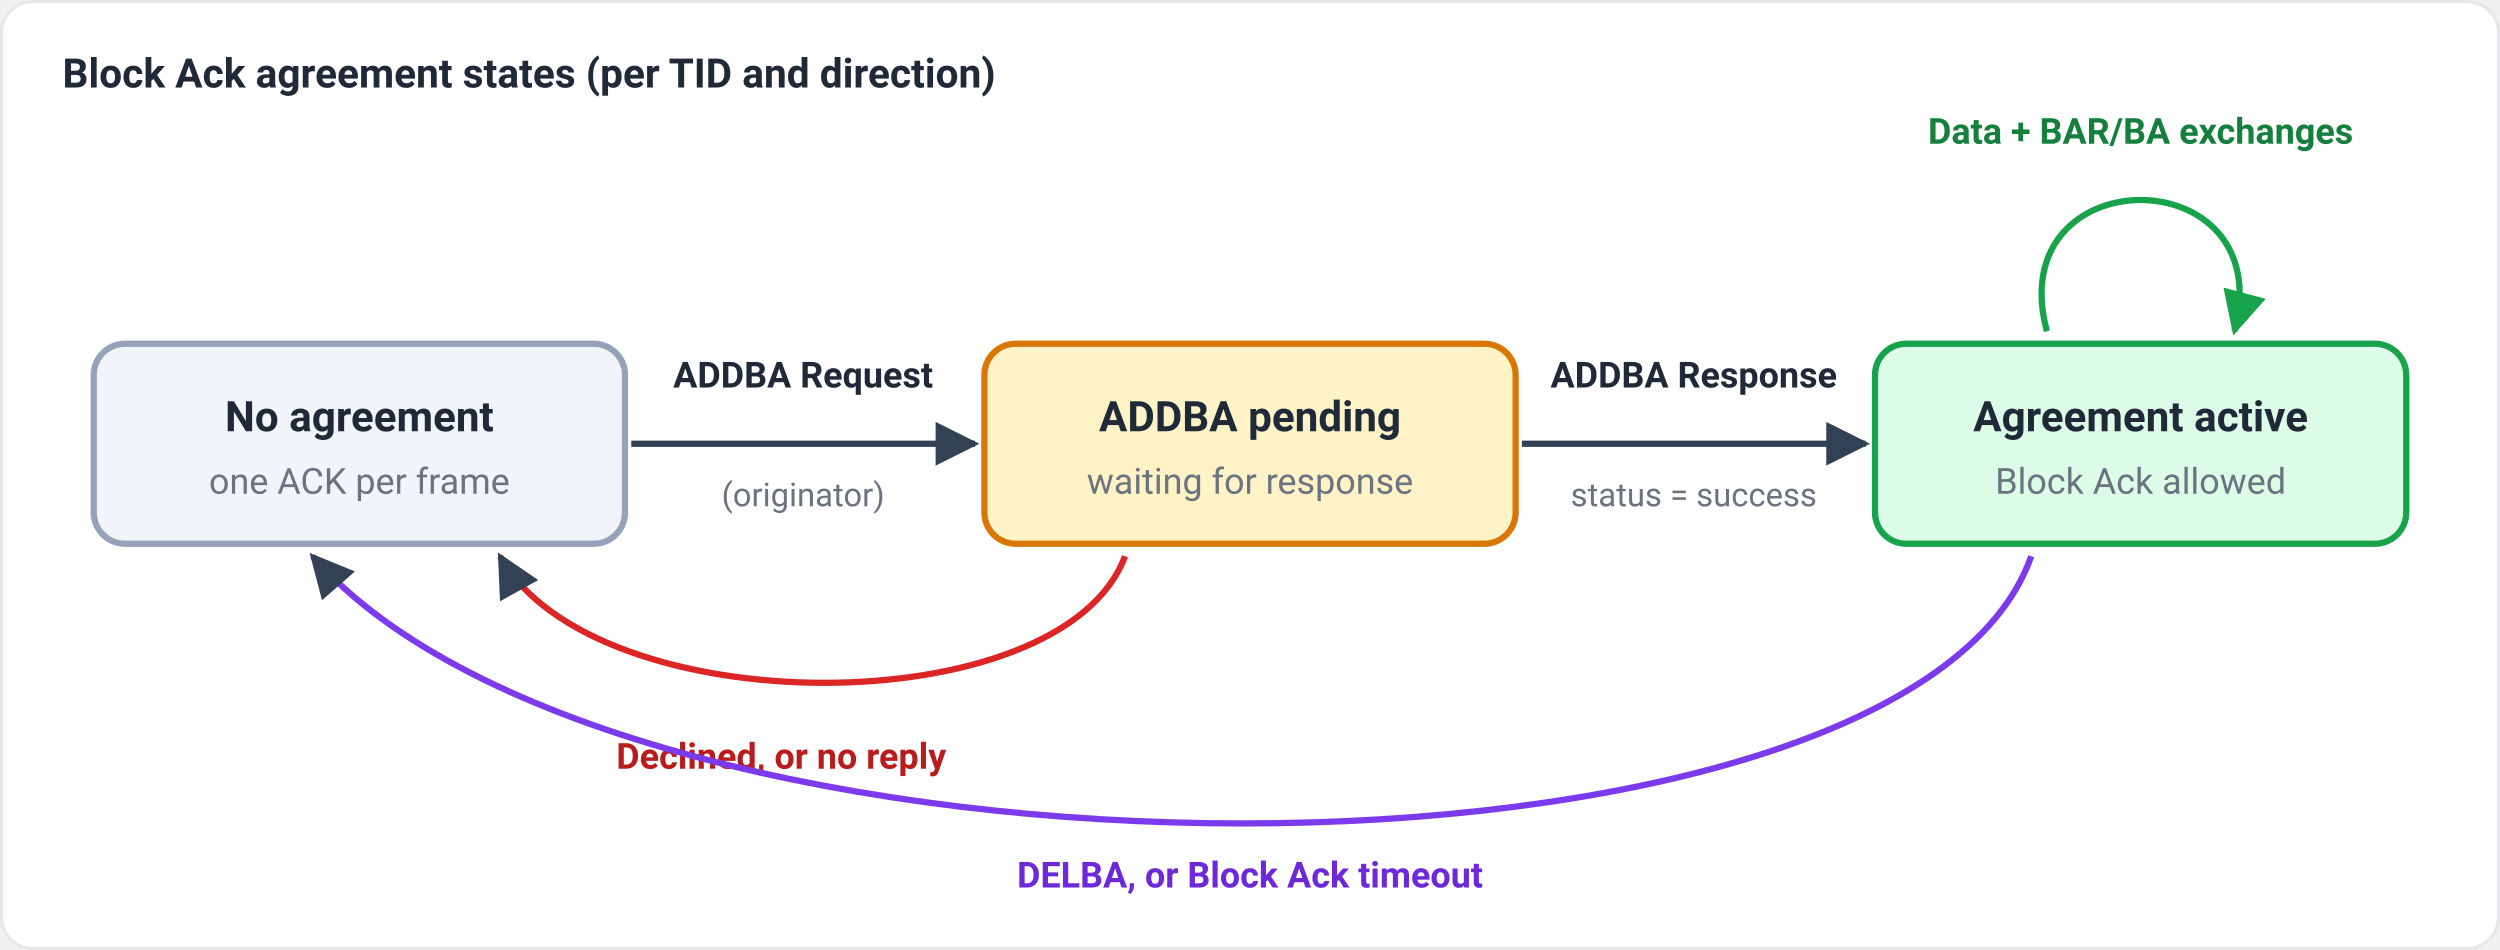
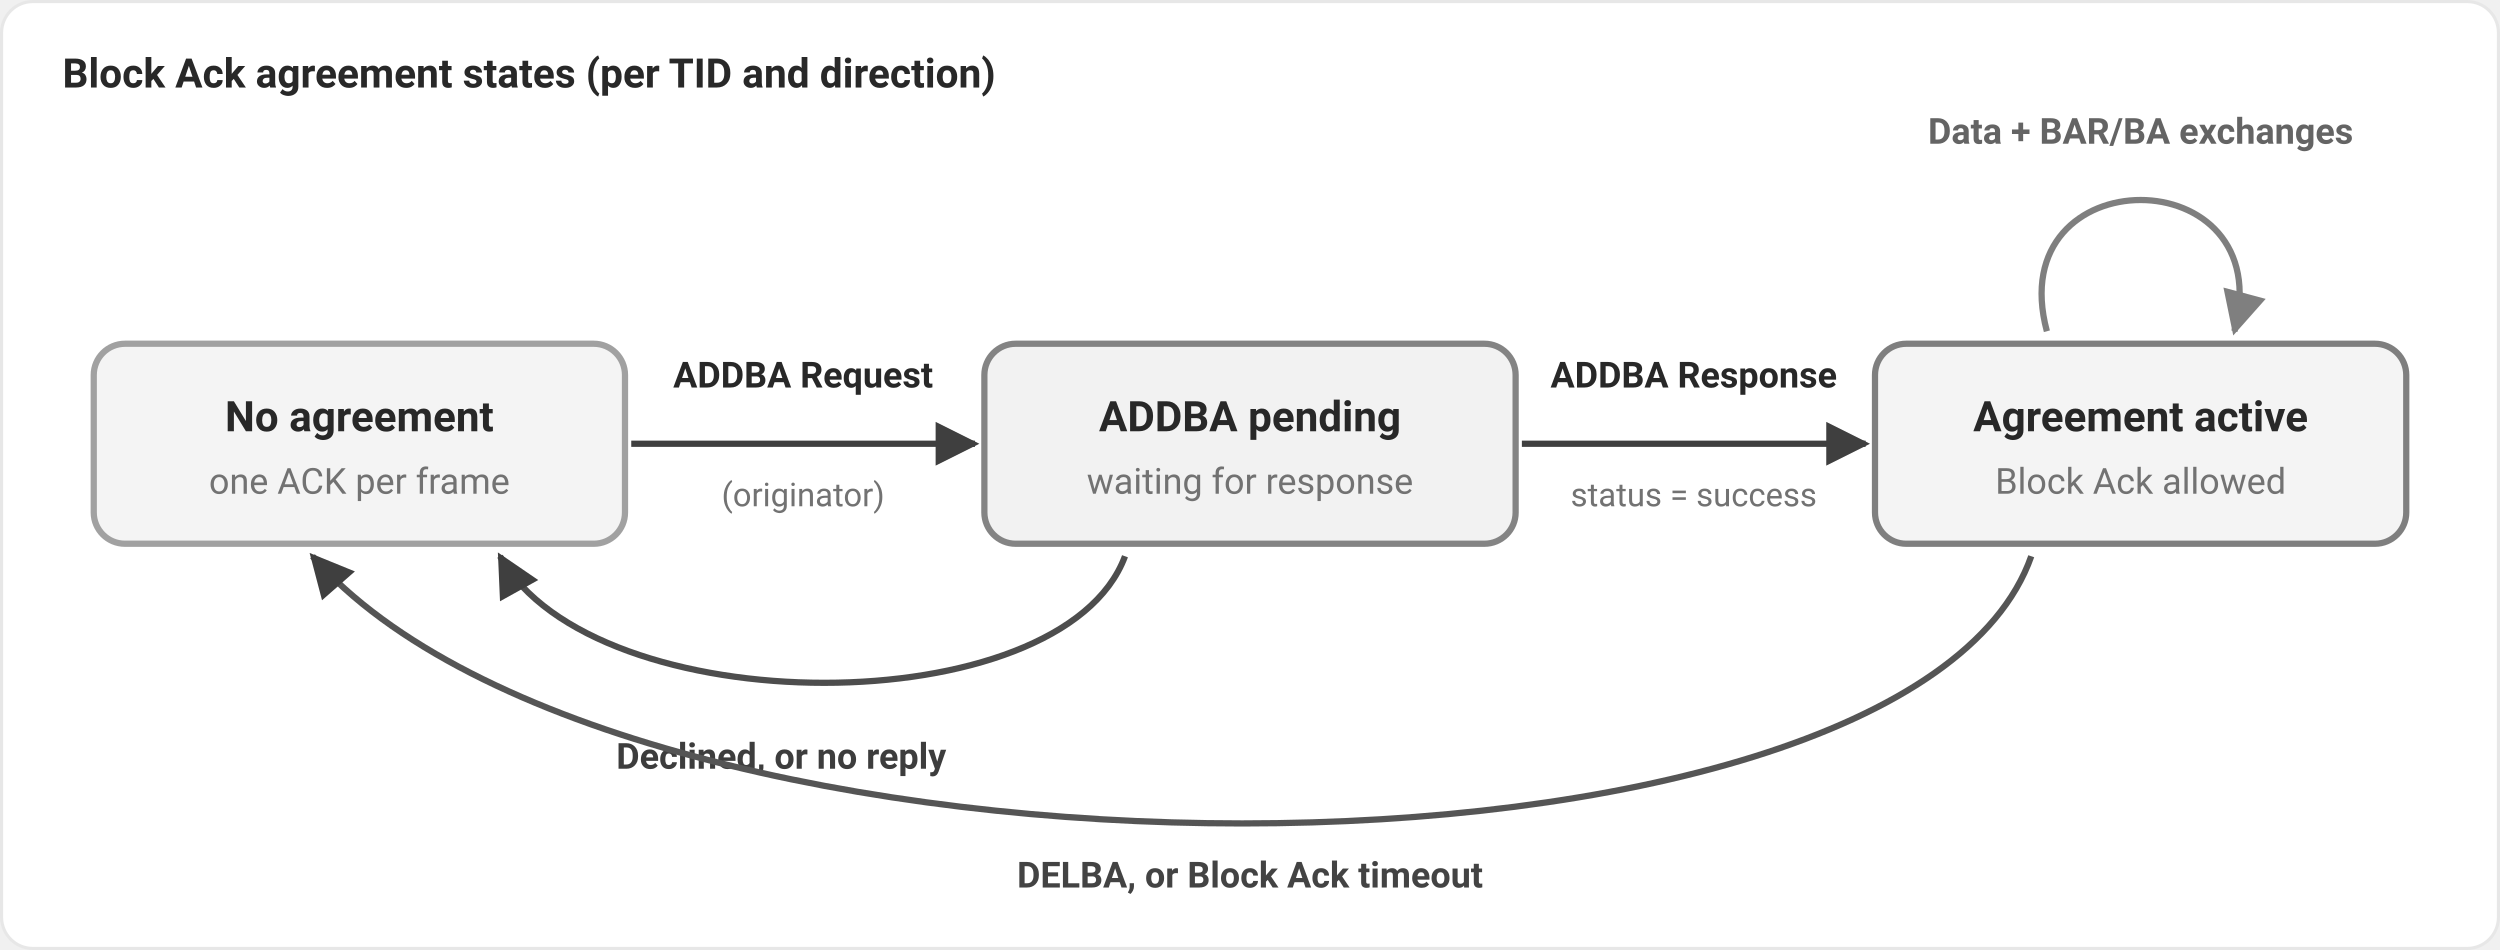
<svg xmlns="http://www.w3.org/2000/svg" viewBox="0 0 800 304" width="800" height="304" font-family="'Segoe UI', Roboto, 'Helvetica Neue', Arial, sans-serif" role="img" aria-label="Block Ack agreement state diagram">
  <defs>
    <marker id="arr" viewBox="0 0 10 10" refX="9" refY="5" markerWidth="7" markerHeight="7" orient="auto-start-reverse">
-       <path d="M0 0L10 5L0 10z" fill="#334155" />
+       <path d="M0 0L10 5L0 10z" fill="#3f3f3f" />
    </marker>
    <marker id="arrB" viewBox="0 0 10 10" refX="9" refY="5" markerWidth="7" markerHeight="7" orient="auto-start-reverse">
-       <path d="M0 0L10 5L0 10z" fill="#2563eb" />
+       <path d="M0 0L10 5L0 10z" fill="#606060" />
    </marker>
    <marker id="arrO" viewBox="0 0 10 10" refX="9" refY="5" markerWidth="7" markerHeight="7" orient="auto-start-reverse">
-       <path d="M0 0L10 5L0 10z" fill="#ea580c" />
+       <path d="M0 0L10 5L0 10z" fill="#727272" />
    </marker>
    <marker id="arrG" viewBox="0 0 10 10" refX="9" refY="5" markerWidth="7" markerHeight="7" orient="auto-start-reverse">
-       <path d="M0 0L10 5L0 10z" fill="#16a34a" />
+       <path d="M0 0L10 5L0 10z" fill="#7f7f7f" />
    </marker>
    <marker id="arrM" viewBox="0 0 10 10" refX="9" refY="5" markerWidth="7" markerHeight="7" orient="auto-start-reverse">
-       <path d="M0 0L10 5L0 10z" fill="#6b7280" />
+       <path d="M0 0L10 5L0 10z" fill="#727272" />
    </marker>
  </defs>
-   <rect x="0.5" y="0.5" width="799" height="303" rx="10" fill="#ffffff" stroke="#e5e7eb" />
-   <rect x="30" y="110" width="170" height="64" rx="10" fill="#f1f5f9" stroke="#94a3b8" stroke-width="2" />
-   <text x="115" y="138" font-size="13.5" text-anchor="middle" font-weight="700" fill="#1f2937">No agreement</text>
-   <text x="115" y="158" font-size="11.5" text-anchor="middle" font-weight="400" fill="#6b7280">one ACK per frame</text>
-   <rect x="315" y="110" width="170" height="64" rx="10" fill="#fef3c7" stroke="#d97706" stroke-width="2" />
-   <text x="400" y="138" font-size="13.5" text-anchor="middle" font-weight="700" fill="#1f2937">ADDBA pending</text>
-   <text x="400" y="158" font-size="11.5" text-anchor="middle" font-weight="400" fill="#6b7280">waiting for response</text>
-   <rect x="600" y="110" width="170" height="64" rx="10" fill="#dcfce7" stroke="#16a34a" stroke-width="2" />
-   <text x="685" y="138" font-size="13.5" text-anchor="middle" font-weight="700" fill="#1f2937">Agreement active</text>
-   <text x="685" y="158" font-size="11.5" text-anchor="middle" font-weight="400" fill="#6b7280">Block Ack allowed</text>
-   <path d="M202 142 L312 142" fill="none" stroke="#334155" stroke-width="2" marker-end="url(#arr)" />
-   <text x="257" y="124" font-size="11.5" text-anchor="middle" font-weight="600" fill="#1f2937">ADDBA Request</text>
-   <text x="257" y="162" font-size="10.5" text-anchor="middle" font-weight="400" fill="#6b7280">(originator)</text>
-   <path d="M487 142 L597 142" fill="none" stroke="#334155" stroke-width="2" marker-end="url(#arr)" />
-   <text x="542" y="124" font-size="11.5" text-anchor="middle" font-weight="600" fill="#1f2937">ADDBA Response</text>
-   <text x="542" y="162" font-size="10.5" text-anchor="middle" font-weight="400" fill="#6b7280">status = success</text>
-   <path d="M360 178 C 340 232 190 232 160 178" fill="none" stroke="#dc2626" stroke-width="2" marker-end="url(#arr)" />
-   <text x="250" y="246" font-size="11.5" text-anchor="middle" font-weight="600" fill="#b91c1c">Declined, or no reply</text>
-   <path d="M650 178 C 610 292 200 292 100 178" fill="none" stroke="#7c3aed" stroke-width="2" marker-end="url(#arr)" />
-   <text x="400" y="284" font-size="11.5" text-anchor="middle" font-weight="600" fill="#6d28d9">DELBA, or Block Ack timeout</text>
-   <path d="M655 106 C 640 50 730 50 715 106" fill="none" stroke="#16a34a" stroke-width="2" marker-end="url(#arrG)" />
-   <text x="685" y="46" font-size="11.5" text-anchor="middle" font-weight="600" fill="#15803d">Data + BAR/BA exchanges</text>
-   <text x="20" y="28" font-size="13" text-anchor="start" font-weight="700" fill="#1f2937">Block Ack agreement states (per TID and direction)</text>
+   <rect x="0.5" y="0.5" width="799" height="303" rx="10" fill="#ffffff" stroke="#e7e7e7" />
+   <rect x="30" y="110" width="170" height="64" rx="10" fill="#f4f4f4" stroke="#a1a1a1" stroke-width="2" />
+   <text x="115" y="138" font-size="13.5" text-anchor="middle" font-weight="700" fill="#282828">No agreement</text>
+   <text x="115" y="158" font-size="11.5" text-anchor="middle" font-weight="400" fill="#727272">one ACK per frame</text>
+   <rect x="315" y="110" width="170" height="64" rx="10" fill="#f2f2f2" stroke="#848484" stroke-width="2" />
+   <text x="400" y="138" font-size="13.5" text-anchor="middle" font-weight="700" fill="#282828">ADDBA pending</text>
+   <text x="400" y="158" font-size="11.5" text-anchor="middle" font-weight="400" fill="#727272">waiting for response</text>
+   <rect x="600" y="110" width="170" height="64" rx="10" fill="#f4f4f4" stroke="#7f7f7f" stroke-width="2" />
+   <text x="685" y="138" font-size="13.5" text-anchor="middle" font-weight="700" fill="#282828">Agreement active</text>
+   <text x="685" y="158" font-size="11.5" text-anchor="middle" font-weight="400" fill="#727272">Block Ack allowed</text>
+   <path d="M202 142 L312 142" fill="none" stroke="#3f3f3f" stroke-width="2" marker-end="url(#arr)" />
+   <text x="257" y="124" font-size="11.5" text-anchor="middle" font-weight="600" fill="#282828">ADDBA Request</text>
+   <text x="257" y="162" font-size="10.5" text-anchor="middle" font-weight="400" fill="#727272">(originator)</text>
+   <path d="M487 142 L597 142" fill="none" stroke="#3f3f3f" stroke-width="2" marker-end="url(#arr)" />
+   <text x="542" y="124" font-size="11.5" text-anchor="middle" font-weight="600" fill="#282828">ADDBA Response</text>
+   <text x="542" y="162" font-size="10.5" text-anchor="middle" font-weight="400" fill="#727272">status = success</text>
+   <path d="M360 178 C 340 232 190 232 160 178" fill="none" stroke="#4d4d4d" stroke-width="2" marker-end="url(#arr)" />
+   <text x="250" y="246" font-size="11.5" text-anchor="middle" font-weight="600" fill="#3d3d3d">Declined, or no reply</text>
+   <path d="M650 178 C 610 292 200 292 100 178" fill="none" stroke="#555555" stroke-width="2" marker-end="url(#arr)" />
+   <text x="400" y="284" font-size="11.5" text-anchor="middle" font-weight="600" fill="#434343">DELBA, or Block Ack timeout</text>
+   <path d="M655 106 C 640 50 730 50 715 106" fill="none" stroke="#7f7f7f" stroke-width="2" marker-end="url(#arrG)" />
+   <text x="685" y="46" font-size="11.5" text-anchor="middle" font-weight="600" fill="#646464">Data + BAR/BA exchanges</text>
+   <text x="20" y="28" font-size="13" text-anchor="start" font-weight="700" fill="#282828">Block Ack agreement states (per TID and direction)</text>
</svg>
